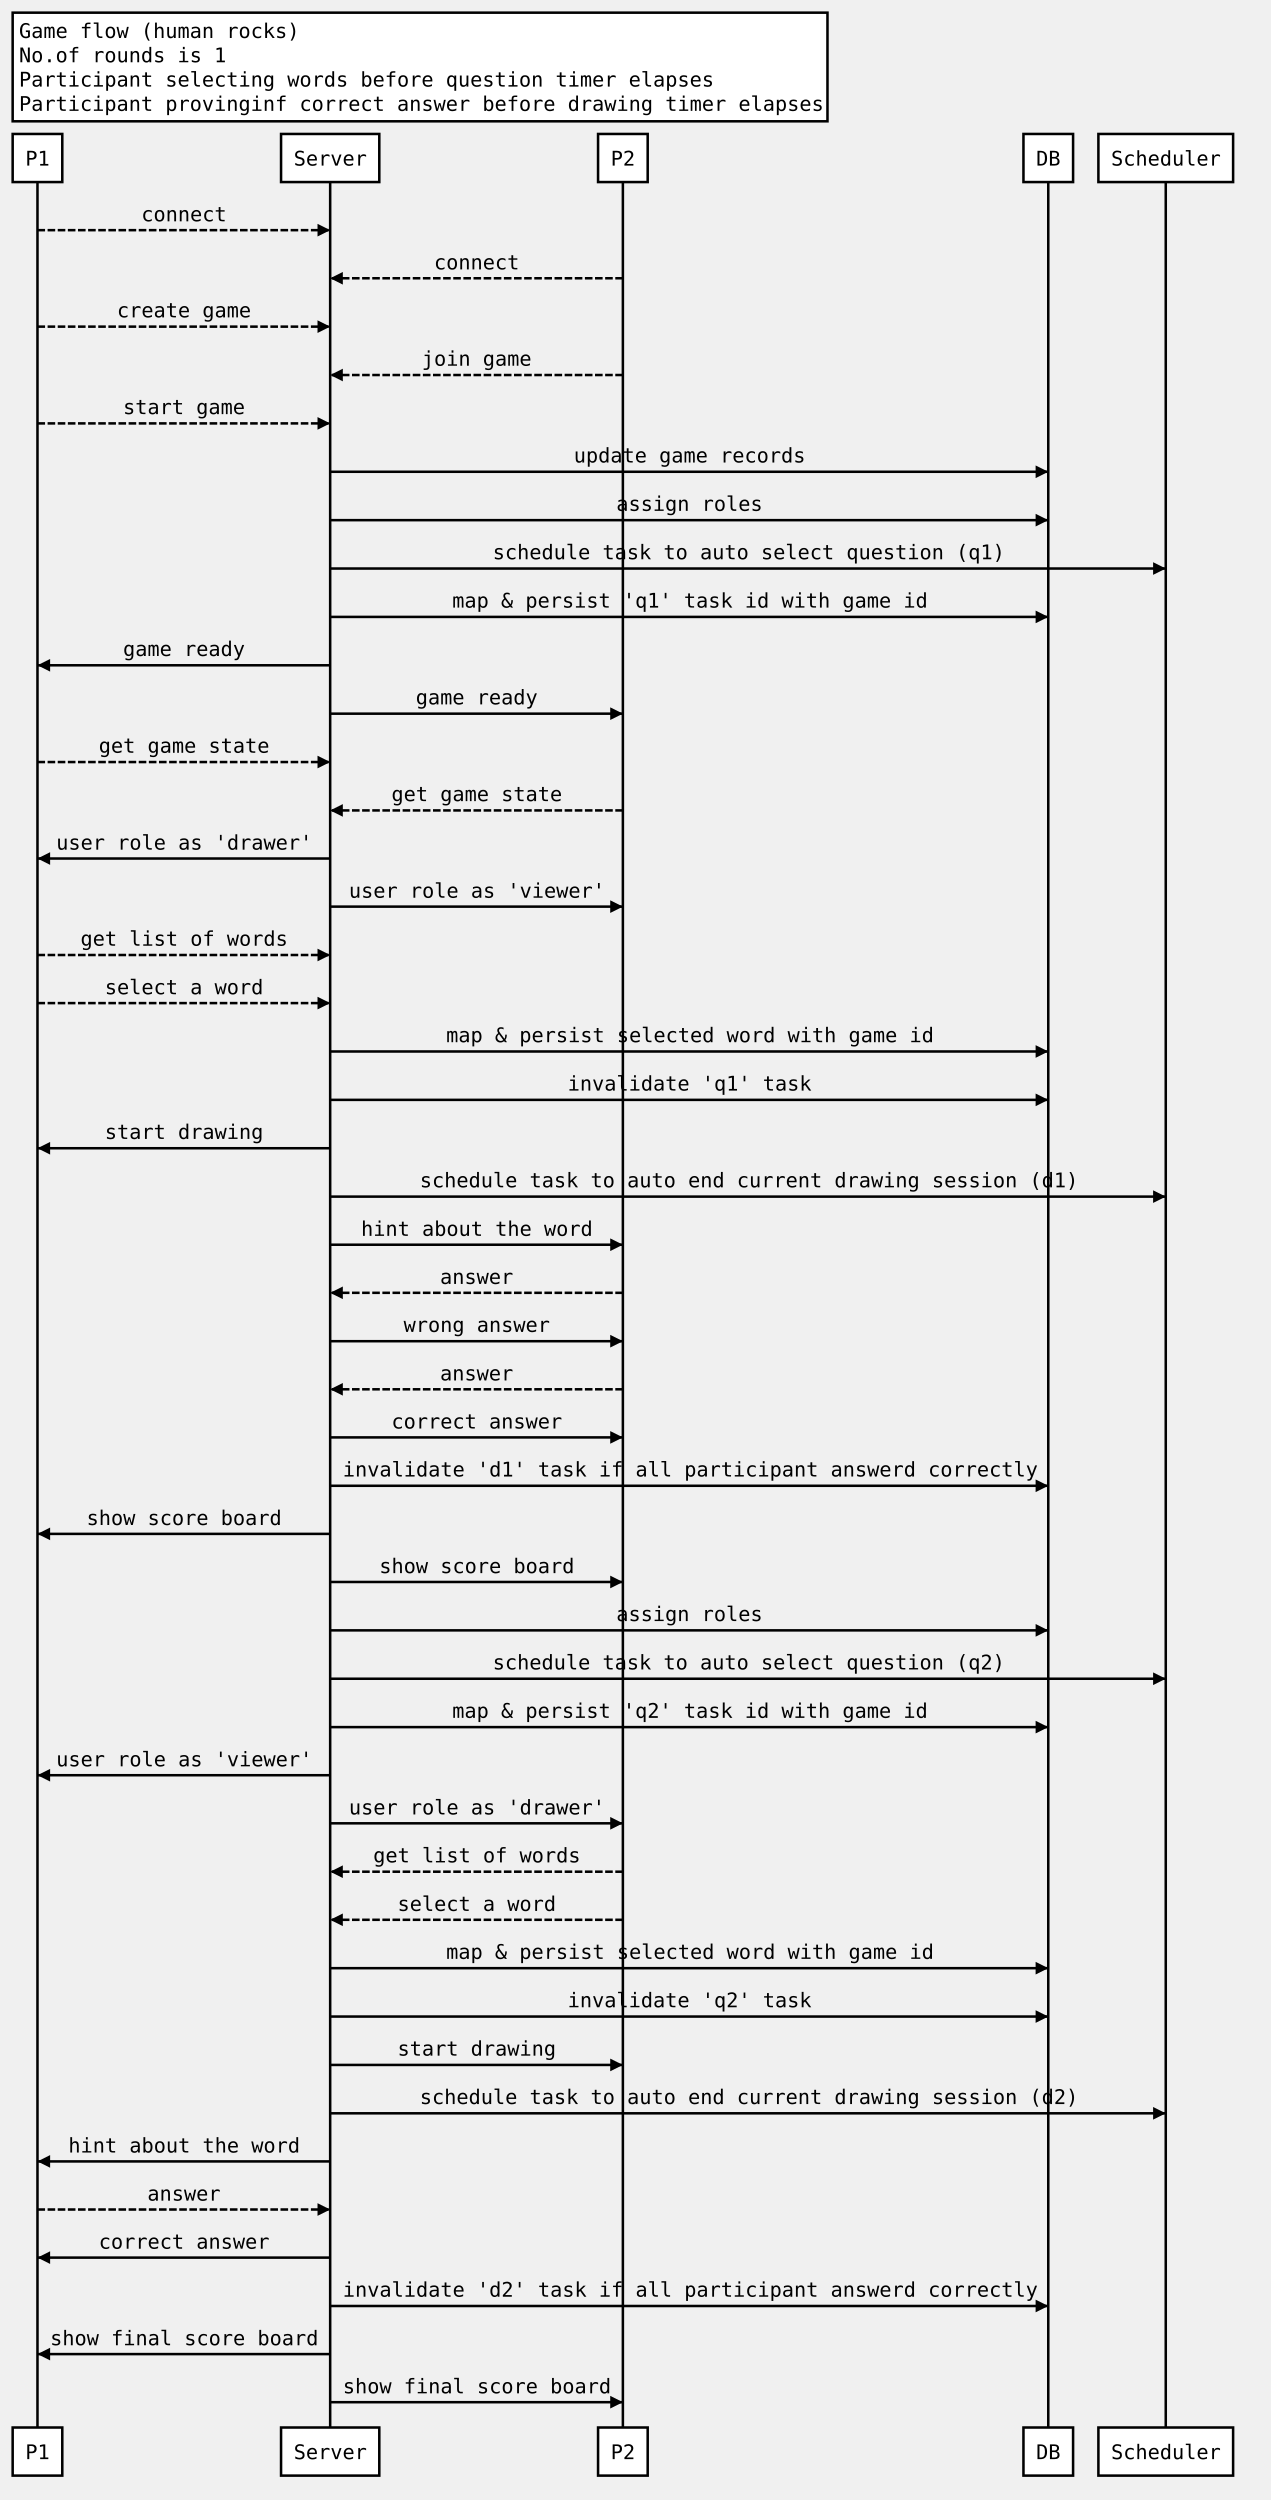
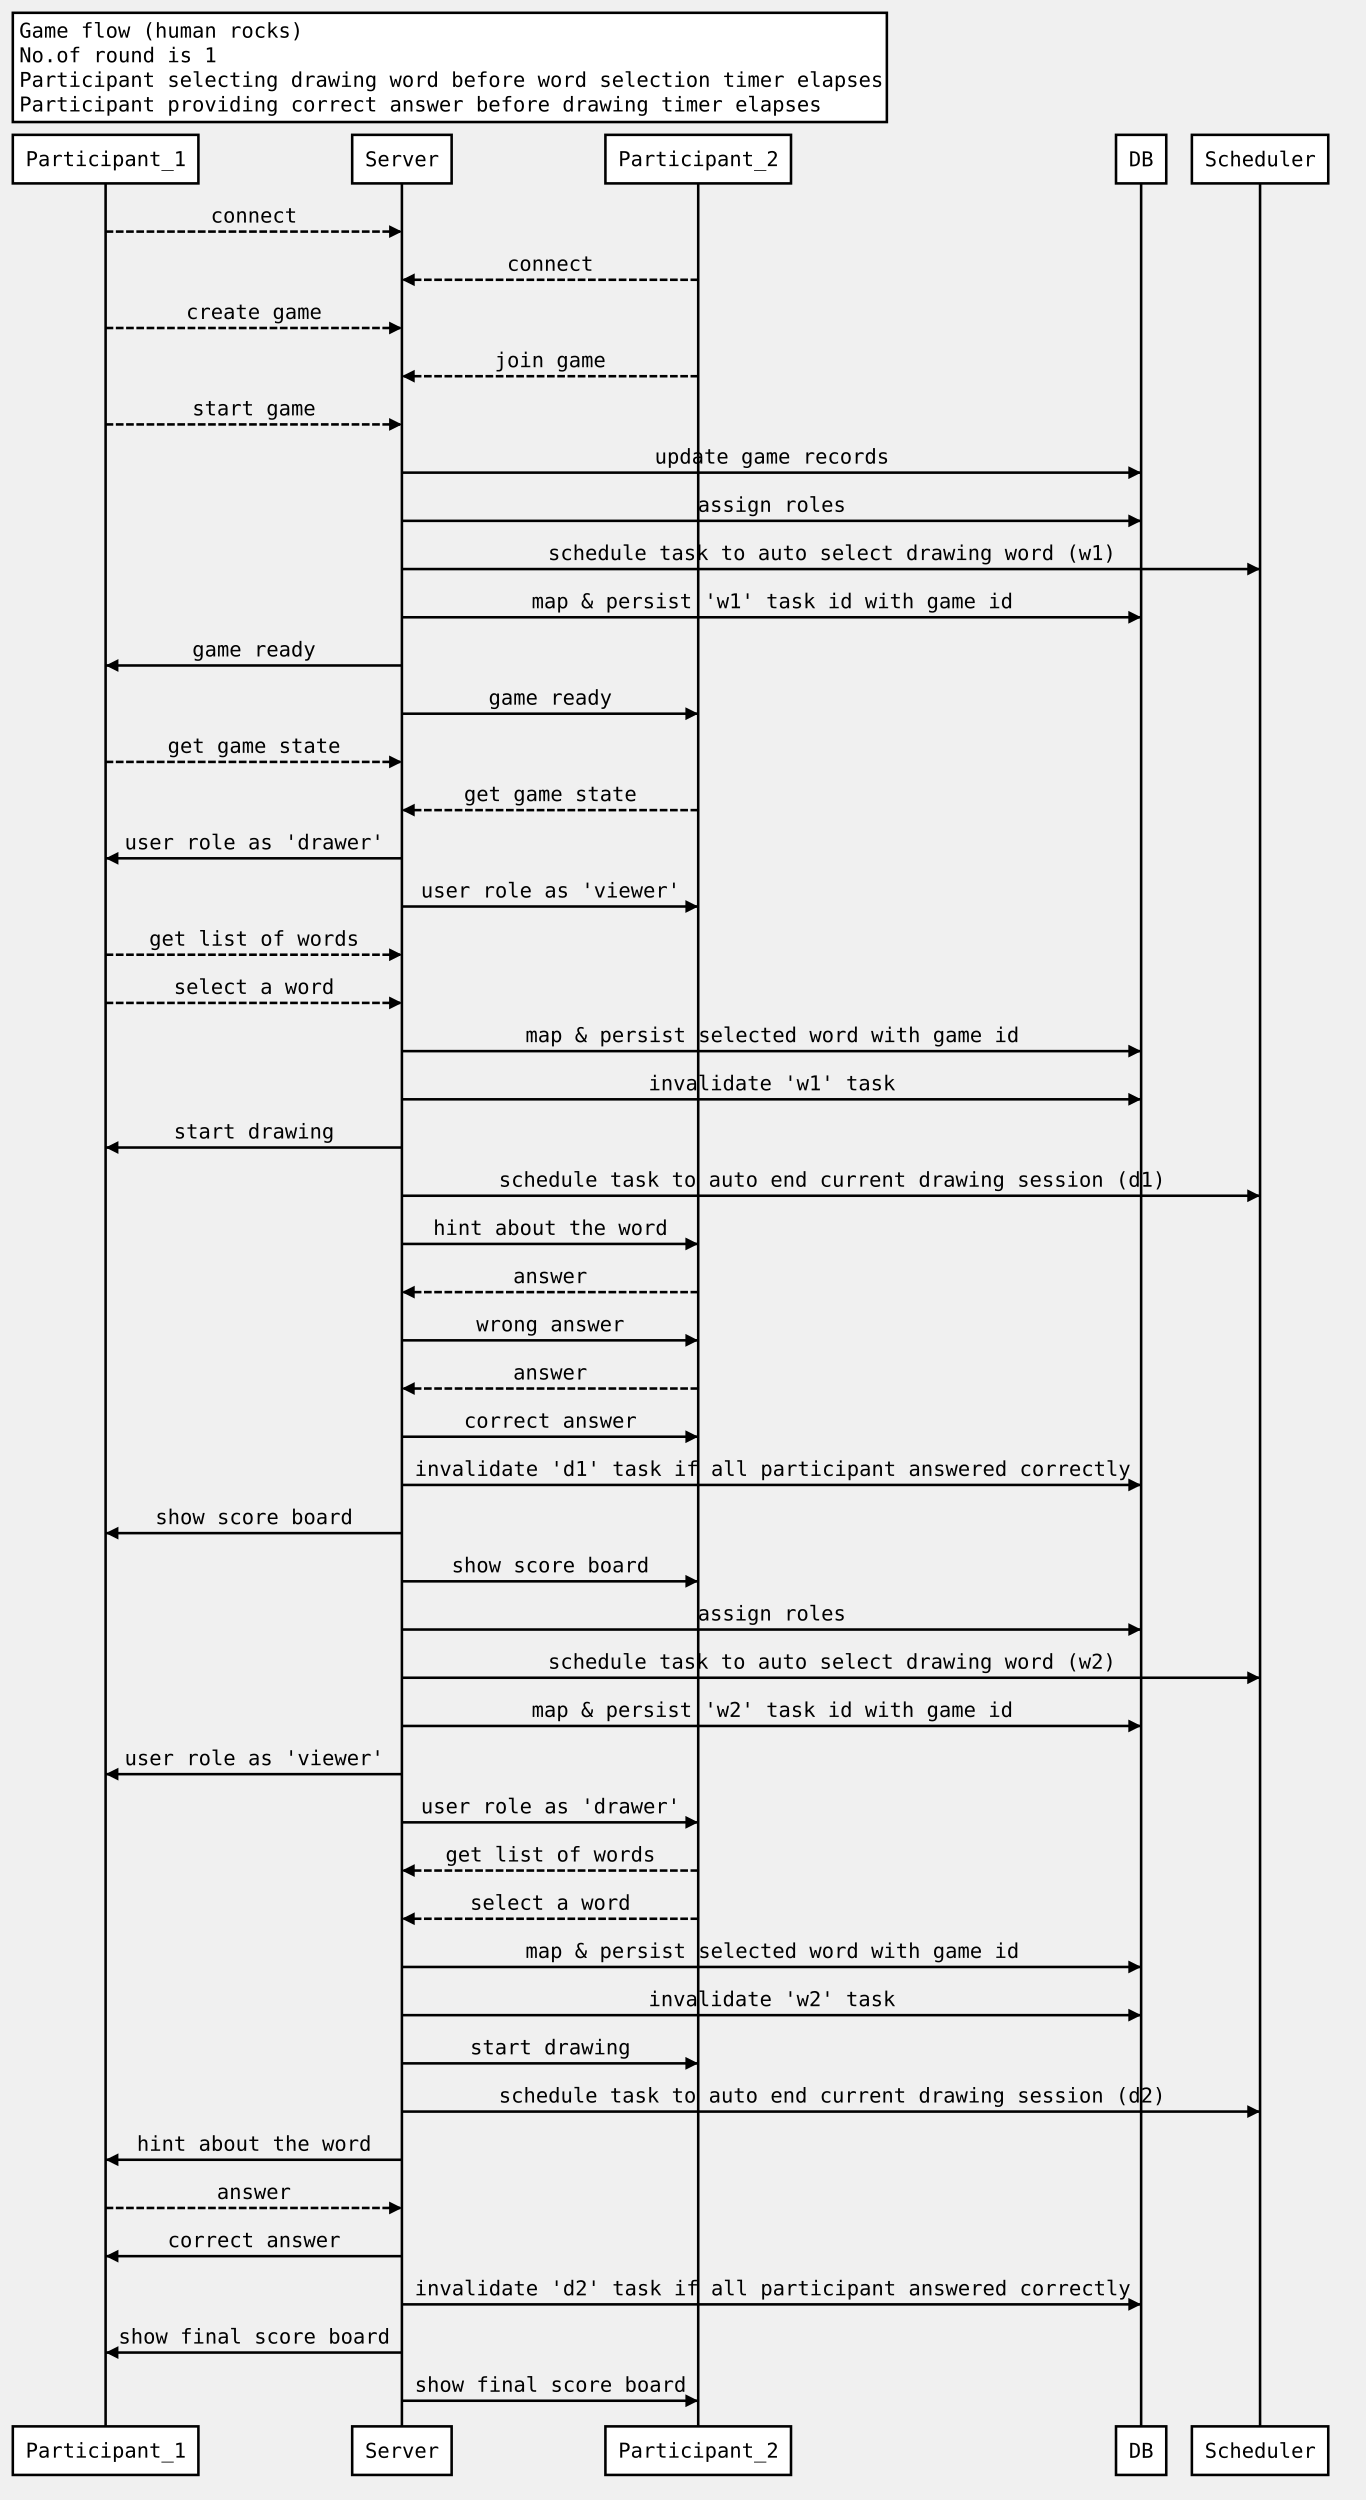
- <svg xmlns="http://www.w3.org/2000/svg" width="1004" height="1975">
-   <source>Title : Game flow (human rocks)\nNo.of rounds is 1\nParticipant selecting words before question timer elapses\nParticipant provinginf correct answer before drawing timer elapses
+ <svg xmlns="http://www.w3.org/2000/svg" width="1066" height="1951">
+   <source>Title : Game flow (human rocks)\nNo.of round is 1\nParticipant selecting drawing word before word selection timer elapses\nParticipant providing correct answer before drawing timer elapses

- participant P1 as p1
+ participant Participant_1 as p1
participant Server as server
- participant P2 as p2
+ participant Participant_2 as p2
participant DB as db
participant Scheduler as scheduler
p1 --&gt; server : connect
p2 --&gt; server : connect
p1 --&gt; server : create game
p2 --&gt; server : join game
p1 --&gt; server : start game
server -&gt; db : update game records
server -&gt; db : assign roles
- server -&gt; scheduler : schedule task to auto select question (q1)
+ server -&gt; scheduler : schedule task to auto select drawing word (w1)
#note right of scheduler : schedule task to\nforce select the word\nafter 'x' seconds
- server -&gt; db : map &amp; persist 'q1' task id with game id 
+ server -&gt; db : map &amp; persist 'w1' task id with game id 
server -&gt; p1 : game ready
server -&gt; p2 : game ready
p1 --&gt; server : get game state
p2 --&gt; server : get game state
server -&gt; p1 : user role as 'drawer'
server -&gt; p2 : user role as 'viewer'
p1 --&gt; server : get list of words
p1 --&gt; server : select a word
server -&gt; db : map &amp; persist selected word with game id
- server -&gt; db : invalidate 'q1' task
+ server -&gt; db : invalidate 'w1' task
server -&gt; p1 : start drawing
server -&gt; scheduler : schedule task to auto end current drawing session (d1)
server -&gt; p2 : hint about the word
p2 --&gt; server : answer
server -&gt; p2 : wrong answer
p2 --&gt; server : answer
server -&gt; p2 : correct answer
- server -&gt; db : invalidate 'd1' task if all participant answerd correctly
+ server -&gt; db : invalidate 'd1' task if all participant answered correctly
server -&gt; p1 : show score board
server -&gt; p2 : show score board
server -&gt; db : assign roles
- server -&gt; scheduler : schedule task to auto select question (q2)
- server -&gt; db : map &amp; persist 'q2' task id with game id 
+ server -&gt; scheduler : schedule task to auto select drawing word (w2)
+ server -&gt; db : map &amp; persist 'w2' task id with game id 
server -&gt; p1 : user role as 'viewer'
server -&gt; p2 : user role as 'drawer'
p2 --&gt; server : get list of words
p2 --&gt; server : select a word
server -&gt; db : map &amp; persist selected word with game id
- server -&gt; db : invalidate 'q2' task
+ server -&gt; db : invalidate 'w2' task
server -&gt; p2 : start drawing
server -&gt; scheduler : schedule task to auto end current drawing session (d2)
server -&gt; p1 : hint about the word
p1 --&gt; server : answer
server -&gt; p1 : correct answer
- server -&gt; db : invalidate 'd2' task if all participant answerd correctly
+ server -&gt; db : invalidate 'd2' task if all participant answered correctly
server -&gt; p1 : show final score board
server -&gt; p2 : show final score board
</source>
  <defs>
    <marker viewBox="0 0 5 5" markerWidth="5" markerHeight="5" orient="auto" refX="5" refY="2.5" id="markerArrowBlock">
      <path d="M 0 0 L 5 2.5 L 0 5 z" />
    </marker>
    <marker viewBox="0 0 9.6 16" markerWidth="4" markerHeight="16" orient="auto" refX="9.6" refY="8" id="markerArrowOpen">
      <path d="M 9.6,8 1.92,16 0,13.7 5.76,8 0,2.286 1.92,0 9.6,8 z" />
    </marker>
  </defs>
  <g class="title">
-     <rect x="10" y="10" width="643.703" height="85.828" stroke="#000000" fill="#ffffff" style="stroke-width: 2;" />
-     <text x="15" y="30" style="font-size: 16px; font-family: &quot;Andale Mono&quot;, monospace;">
+     <rect x="10" y="10" width="682.109" height="85.234" stroke="#000000" fill="#ffffff" style="stroke-width: 2;" />
+     <text x="15" y="29.406" style="font-size: 16px; font-family: &quot;Andale Mono&quot;, monospace;">
      <tspan x="15">Game flow (human rocks)</tspan>
-       <tspan dy="1.2em" x="15">No.of rounds is 1</tspan>
-       <tspan dy="1.2em" x="15">Participant selecting words before question timer elapses</tspan>
-       <tspan dy="1.2em" x="15">Participant provinginf correct answer before drawing timer elapses</tspan>
-     </text>
-   </g>
-   <g class="actor">
-     <rect x="10" y="105.828" width="39.203" height="38" stroke="#000000" fill="#ffffff" style="stroke-width: 2;" />
-     <text x="20" y="130.828" style="font-size: 16px; font-family: &quot;Andale Mono&quot;, monospace;">
-       <tspan x="20">P1</tspan>
-     </text>
-   </g>
-   <g class="actor">
-     <rect x="10" y="1917.734" width="39.203" height="38" stroke="#000000" fill="#ffffff" style="stroke-width: 2;" />
-     <text x="20" y="1942.734" style="font-size: 16px; font-family: &quot;Andale Mono&quot;, monospace;">
-       <tspan x="20">P1</tspan>
-     </text>
-   </g>
-   <line x1="29.602" x2="29.602" y1="143.828" y2="1917.734" stroke="#000000" fill="none" style="stroke-width: 2;" />
-   <g class="actor">
-     <rect x="222.031" y="105.828" width="77.609" height="38" stroke="#000000" fill="#ffffff" style="stroke-width: 2;" />
-     <text x="232.031" y="130.828" style="font-size: 16px; font-family: &quot;Andale Mono&quot;, monospace;">
-       <tspan x="232.031">Server</tspan>
-     </text>
-   </g>
-   <g class="actor">
-     <rect x="222.031" y="1917.734" width="77.609" height="38" stroke="#000000" fill="#ffffff" style="stroke-width: 2;" />
-     <text x="232.031" y="1942.734" style="font-size: 16px; font-family: &quot;Andale Mono&quot;, monospace;">
-       <tspan x="232.031">Server</tspan>
-     </text>
-   </g>
-   <line x1="260.836" x2="260.836" y1="143.828" y2="1917.734" stroke="#000000" fill="none" style="stroke-width: 2;" />
-   <g class="actor">
-     <rect x="472.469" y="105.828" width="39.203" height="38" stroke="#000000" fill="#ffffff" style="stroke-width: 2;" />
-     <text x="482.469" y="130.828" style="font-size: 16px; font-family: &quot;Andale Mono&quot;, monospace;">
-       <tspan x="482.469">P2</tspan>
-     </text>
-   </g>
-   <g class="actor">
-     <rect x="472.469" y="1917.734" width="39.203" height="38" stroke="#000000" fill="#ffffff" style="stroke-width: 2;" />
-     <text x="482.469" y="1942.734" style="font-size: 16px; font-family: &quot;Andale Mono&quot;, monospace;">
-       <tspan x="482.469">P2</tspan>
-     </text>
-   </g>
-   <line x1="492.07" x2="492.07" y1="143.828" y2="1917.734" stroke="#000000" fill="none" style="stroke-width: 2;" />
-   <g class="actor">
-     <rect x="808.531" y="105.828" width="39.203" height="38" stroke="#000000" fill="#ffffff" style="stroke-width: 2;" />
-     <text x="818.531" y="130.828" style="font-size: 16px; font-family: &quot;Andale Mono&quot;, monospace;">
-       <tspan x="818.531">DB</tspan>
-     </text>
-   </g>
-   <g class="actor">
-     <rect x="808.531" y="1917.734" width="39.203" height="38" stroke="#000000" fill="#ffffff" style="stroke-width: 2;" />
-     <text x="818.531" y="1942.734" style="font-size: 16px; font-family: &quot;Andale Mono&quot;, monospace;">
-       <tspan x="818.531">DB</tspan>
-     </text>
-   </g>
-   <line x1="828.133" x2="828.133" y1="143.828" y2="1917.734" stroke="#000000" fill="none" style="stroke-width: 2;" />
-   <g class="actor">
-     <rect x="867.734" y="105.828" width="106.422" height="38" stroke="#000000" fill="#ffffff" style="stroke-width: 2;" />
-     <text x="877.734" y="130.828" style="font-size: 16px; font-family: &quot;Andale Mono&quot;, monospace;">
-       <tspan x="877.734">Scheduler</tspan>
-     </text>
-   </g>
-   <g class="actor">
-     <rect x="867.734" y="1917.734" width="106.422" height="38" stroke="#000000" fill="#ffffff" style="stroke-width: 2;" />
-     <text x="877.734" y="1942.734" style="font-size: 16px; font-family: &quot;Andale Mono&quot;, monospace;">
-       <tspan x="877.734">Scheduler</tspan>
-     </text>
-   </g>
-   <line x1="920.945" x2="920.945" y1="143.828" y2="1917.734" stroke="#000000" fill="none" style="stroke-width: 2;" />
-   <g class="signal">
-     <text x="111.609" y="174.828" style="font-size: 16px; font-family: &quot;Andale Mono&quot;, monospace;">
-       <tspan x="111.609">connect</tspan>
-     </text>
-     <line x1="29.602" x2="260.836" y1="181.828" y2="181.828" stroke="#000000" fill="none" style="stroke-width: 2; stroke-dasharray: 6, 2; marker-end: url(&quot;#markerArrowBlock&quot;);" />
-   </g>
-   <g class="signal">
-     <text x="342.844" y="212.828" style="font-size: 16px; font-family: &quot;Andale Mono&quot;, monospace;">
-       <tspan x="342.844">connect</tspan>
-     </text>
-     <line x1="492.07" x2="260.836" y1="219.828" y2="219.828" stroke="#000000" fill="none" style="stroke-width: 2; stroke-dasharray: 6, 2; marker-end: url(&quot;#markerArrowBlock&quot;);" />
-   </g>
-   <g class="signal">
-     <text x="92.406" y="250.719" style="font-size: 16px; font-family: &quot;Andale Mono&quot;, monospace;">
-       <tspan x="92.406">create game</tspan>
-     </text>
-     <line x1="29.602" x2="260.836" y1="258.047" y2="258.047" stroke="#000000" fill="none" style="stroke-width: 2; stroke-dasharray: 6, 2; marker-end: url(&quot;#markerArrowBlock&quot;);" />
-   </g>
-   <g class="signal">
-     <text x="333.242" y="288.938" style="font-size: 16px; font-family: &quot;Andale Mono&quot;, monospace;">
-       <tspan x="333.242">join game</tspan>
-     </text>
-     <line x1="492.07" x2="260.836" y1="296.266" y2="296.266" stroke="#000000" fill="none" style="stroke-width: 2; stroke-dasharray: 6, 2; marker-end: url(&quot;#markerArrowBlock&quot;);" />
-   </g>
-   <g class="signal">
-     <text x="97.211" y="327.156" style="font-size: 16px; font-family: &quot;Andale Mono&quot;, monospace;">
-       <tspan x="97.211">start game</tspan>
-     </text>
-     <line x1="29.602" x2="260.836" y1="334.484" y2="334.484" stroke="#000000" fill="none" style="stroke-width: 2; stroke-dasharray: 6, 2; marker-end: url(&quot;#markerArrowBlock&quot;);" />
-   </g>
-   <g class="signal">
-     <text x="453.266" y="365.375" style="font-size: 16px; font-family: &quot;Andale Mono&quot;, monospace;">
-       <tspan x="453.266">update game records</tspan>
-     </text>
-     <line x1="260.836" x2="828.133" y1="372.703" y2="372.703" stroke="#000000" fill="none" style="stroke-width: 2; marker-end: url(&quot;#markerArrowBlock&quot;);" />
-   </g>
-   <g class="signal">
-     <text x="486.875" y="403.594" style="font-size: 16px; font-family: &quot;Andale Mono&quot;, monospace;">
-       <tspan x="486.875">assign roles</tspan>
-     </text>
-     <line x1="260.836" x2="828.133" y1="410.922" y2="410.922" stroke="#000000" fill="none" style="stroke-width: 2; marker-end: url(&quot;#markerArrowBlock&quot;);" />
-   </g>
-   <g class="signal">
-     <text x="389.258" y="441.812" style="font-size: 16px; font-family: &quot;Andale Mono&quot;, monospace;">
-       <tspan x="389.258">schedule task to auto select question (q1)</tspan>
-     </text>
-     <line x1="260.836" x2="920.945" y1="449.141" y2="449.141" stroke="#000000" fill="none" style="stroke-width: 2; marker-end: url(&quot;#markerArrowBlock&quot;);" />
-   </g>
-   <g class="signal">
-     <text x="357.25" y="480.031" style="font-size: 16px; font-family: &quot;Andale Mono&quot;, monospace;">
-       <tspan x="357.25">map &amp; persist 'q1' task id with game id</tspan>
-     </text>
-     <line x1="260.836" x2="828.133" y1="487.359" y2="487.359" stroke="#000000" fill="none" style="stroke-width: 2; marker-end: url(&quot;#markerArrowBlock&quot;);" />
-   </g>
-   <g class="signal">
-     <text x="97.211" y="518.25" style="font-size: 16px; font-family: &quot;Andale Mono&quot;, monospace;">
-       <tspan x="97.211">game ready</tspan>
-     </text>
-     <line x1="260.836" x2="29.602" y1="525.578" y2="525.578" stroke="#000000" fill="none" style="stroke-width: 2; marker-end: url(&quot;#markerArrowBlock&quot;);" />
-   </g>
-   <g class="signal">
-     <text x="328.445" y="556.469" style="font-size: 16px; font-family: &quot;Andale Mono&quot;, monospace;">
-       <tspan x="328.445">game ready</tspan>
-     </text>
-     <line x1="260.836" x2="492.07" y1="563.797" y2="563.797" stroke="#000000" fill="none" style="stroke-width: 2; marker-end: url(&quot;#markerArrowBlock&quot;);" />
-   </g>
-   <g class="signal">
-     <text x="78.008" y="594.688" style="font-size: 16px; font-family: &quot;Andale Mono&quot;, monospace;">
-       <tspan x="78.008">get game state</tspan>
-     </text>
-     <line x1="29.602" x2="260.836" y1="602.016" y2="602.016" stroke="#000000" fill="none" style="stroke-width: 2; stroke-dasharray: 6, 2; marker-end: url(&quot;#markerArrowBlock&quot;);" />
-   </g>
-   <g class="signal">
-     <text x="309.242" y="632.906" style="font-size: 16px; font-family: &quot;Andale Mono&quot;, monospace;">
-       <tspan x="309.242">get game state</tspan>
-     </text>
-     <line x1="492.07" x2="260.836" y1="640.234" y2="640.234" stroke="#000000" fill="none" style="stroke-width: 2; stroke-dasharray: 6, 2; marker-end: url(&quot;#markerArrowBlock&quot;);" />
-   </g>
-   <g class="signal">
-     <text x="44.398" y="671.234" style="font-size: 16px; font-family: &quot;Andale Mono&quot;, monospace;">
-       <tspan x="44.398">user role as 'drawer'</tspan>
-     </text>
-     <line x1="260.836" x2="29.602" y1="678.234" y2="678.234" stroke="#000000" fill="none" style="stroke-width: 2; marker-end: url(&quot;#markerArrowBlock&quot;);" />
-   </g>
-   <g class="signal">
-     <text x="275.633" y="709.234" style="font-size: 16px; font-family: &quot;Andale Mono&quot;, monospace;">
-       <tspan x="275.633">user role as 'viewer'</tspan>
-     </text>
-     <line x1="260.836" x2="492.07" y1="716.234" y2="716.234" stroke="#000000" fill="none" style="stroke-width: 2; marker-end: url(&quot;#markerArrowBlock&quot;);" />
-   </g>
-   <g class="signal">
-     <text x="63.602" y="747.125" style="font-size: 16px; font-family: &quot;Andale Mono&quot;, monospace;">
-       <tspan x="63.602">get list of words</tspan>
-     </text>
-     <line x1="29.602" x2="260.836" y1="754.453" y2="754.453" stroke="#000000" fill="none" style="stroke-width: 2; stroke-dasharray: 6, 2; marker-end: url(&quot;#markerArrowBlock&quot;);" />
-   </g>
-   <g class="signal">
-     <text x="82.805" y="785.453" style="font-size: 16px; font-family: &quot;Andale Mono&quot;, monospace;">
-       <tspan x="82.805">select a word</tspan>
-     </text>
-     <line x1="29.602" x2="260.836" y1="792.453" y2="792.453" stroke="#000000" fill="none" style="stroke-width: 2; stroke-dasharray: 6, 2; marker-end: url(&quot;#markerArrowBlock&quot;);" />
-   </g>
-   <g class="signal">
-     <text x="352.453" y="823.344" style="font-size: 16px; font-family: &quot;Andale Mono&quot;, monospace;">
-       <tspan x="352.453">map &amp; persist selected word with game id</tspan>
-     </text>
-     <line x1="260.836" x2="828.133" y1="830.672" y2="830.672" stroke="#000000" fill="none" style="stroke-width: 2; marker-end: url(&quot;#markerArrowBlock&quot;);" />
-   </g>
-   <g class="signal">
-     <text x="448.469" y="861.562" style="font-size: 16px; font-family: &quot;Andale Mono&quot;, monospace;">
-       <tspan x="448.469">invalidate 'q1' task</tspan>
-     </text>
-     <line x1="260.836" x2="828.133" y1="868.891" y2="868.891" stroke="#000000" fill="none" style="stroke-width: 2; marker-end: url(&quot;#markerArrowBlock&quot;);" />
-   </g>
-   <g class="signal">
-     <text x="82.805" y="899.781" style="font-size: 16px; font-family: &quot;Andale Mono&quot;, monospace;">
-       <tspan x="82.805">start drawing</tspan>
-     </text>
-     <line x1="260.836" x2="29.602" y1="907.109" y2="907.109" stroke="#000000" fill="none" style="stroke-width: 2; marker-end: url(&quot;#markerArrowBlock&quot;);" />
-   </g>
-   <g class="signal">
-     <text x="331.648" y="938" style="font-size: 16px; font-family: &quot;Andale Mono&quot;, monospace;">
-       <tspan x="331.648">schedule task to auto end current drawing session (d1)</tspan>
-     </text>
-     <line x1="260.836" x2="920.945" y1="945.328" y2="945.328" stroke="#000000" fill="none" style="stroke-width: 2; marker-end: url(&quot;#markerArrowBlock&quot;);" />
-   </g>
-   <g class="signal">
-     <text x="285.234" y="976.328" style="font-size: 16px; font-family: &quot;Andale Mono&quot;, monospace;">
-       <tspan x="285.234">hint about the word</tspan>
-     </text>
-     <line x1="260.836" x2="492.07" y1="983.328" y2="983.328" stroke="#000000" fill="none" style="stroke-width: 2; marker-end: url(&quot;#markerArrowBlock&quot;);" />
-   </g>
-   <g class="signal">
-     <text x="347.648" y="1014.328" style="font-size: 16px; font-family: &quot;Andale Mono&quot;, monospace;">
-       <tspan x="347.648">answer</tspan>
-     </text>
-     <line x1="492.07" x2="260.836" y1="1021.328" y2="1021.328" stroke="#000000" fill="none" style="stroke-width: 2; stroke-dasharray: 6, 2; marker-end: url(&quot;#markerArrowBlock&quot;);" />
-   </g>
-   <g class="signal">
-     <text x="318.844" y="1052.219" style="font-size: 16px; font-family: &quot;Andale Mono&quot;, monospace;">
-       <tspan x="318.844">wrong answer</tspan>
-     </text>
-     <line x1="260.836" x2="492.07" y1="1059.547" y2="1059.547" stroke="#000000" fill="none" style="stroke-width: 2; marker-end: url(&quot;#markerArrowBlock&quot;);" />
-   </g>
-   <g class="signal">
-     <text x="347.648" y="1090.547" style="font-size: 16px; font-family: &quot;Andale Mono&quot;, monospace;">
-       <tspan x="347.648">answer</tspan>
-     </text>
-     <line x1="492.07" x2="260.836" y1="1097.547" y2="1097.547" stroke="#000000" fill="none" style="stroke-width: 2; stroke-dasharray: 6, 2; marker-end: url(&quot;#markerArrowBlock&quot;);" />
-   </g>
-   <g class="signal">
-     <text x="309.242" y="1128.547" style="font-size: 16px; font-family: &quot;Andale Mono&quot;, monospace;">
-       <tspan x="309.242">correct answer</tspan>
-     </text>
-     <line x1="260.836" x2="492.07" y1="1135.547" y2="1135.547" stroke="#000000" fill="none" style="stroke-width: 2; marker-end: url(&quot;#markerArrowBlock&quot;);" />
-   </g>
-   <g class="signal">
-     <text x="270.836" y="1166.438" style="font-size: 16px; font-family: &quot;Andale Mono&quot;, monospace;">
-       <tspan x="270.836">invalidate 'd1' task if all participant answerd correctly</tspan>
-     </text>
-     <line x1="260.836" x2="828.133" y1="1173.766" y2="1173.766" stroke="#000000" fill="none" style="stroke-width: 2; marker-end: url(&quot;#markerArrowBlock&quot;);" />
-   </g>
-   <g class="signal">
-     <text x="68.406" y="1204.766" style="font-size: 16px; font-family: &quot;Andale Mono&quot;, monospace;">
-       <tspan x="68.406">show score board</tspan>
-     </text>
-     <line x1="260.836" x2="29.602" y1="1211.766" y2="1211.766" stroke="#000000" fill="none" style="stroke-width: 2; marker-end: url(&quot;#markerArrowBlock&quot;);" />
-   </g>
-   <g class="signal">
-     <text x="299.641" y="1242.766" style="font-size: 16px; font-family: &quot;Andale Mono&quot;, monospace;">
-       <tspan x="299.641">show score board</tspan>
-     </text>
-     <line x1="260.836" x2="492.07" y1="1249.766" y2="1249.766" stroke="#000000" fill="none" style="stroke-width: 2; marker-end: url(&quot;#markerArrowBlock&quot;);" />
-   </g>
-   <g class="signal">
-     <text x="486.875" y="1280.656" style="font-size: 16px; font-family: &quot;Andale Mono&quot;, monospace;">
-       <tspan x="486.875">assign roles</tspan>
-     </text>
-     <line x1="260.836" x2="828.133" y1="1287.984" y2="1287.984" stroke="#000000" fill="none" style="stroke-width: 2; marker-end: url(&quot;#markerArrowBlock&quot;);" />
-   </g>
-   <g class="signal">
-     <text x="389.258" y="1318.875" style="font-size: 16px; font-family: &quot;Andale Mono&quot;, monospace;">
-       <tspan x="389.258">schedule task to auto select question (q2)</tspan>
-     </text>
-     <line x1="260.836" x2="920.945" y1="1326.203" y2="1326.203" stroke="#000000" fill="none" style="stroke-width: 2; marker-end: url(&quot;#markerArrowBlock&quot;);" />
-   </g>
-   <g class="signal">
-     <text x="357.25" y="1357.094" style="font-size: 16px; font-family: &quot;Andale Mono&quot;, monospace;">
-       <tspan x="357.25">map &amp; persist 'q2' task id with game id</tspan>
-     </text>
-     <line x1="260.836" x2="828.133" y1="1364.422" y2="1364.422" stroke="#000000" fill="none" style="stroke-width: 2; marker-end: url(&quot;#markerArrowBlock&quot;);" />
-   </g>
-   <g class="signal">
-     <text x="44.398" y="1395.422" style="font-size: 16px; font-family: &quot;Andale Mono&quot;, monospace;">
-       <tspan x="44.398">user role as 'viewer'</tspan>
-     </text>
-     <line x1="260.836" x2="29.602" y1="1402.422" y2="1402.422" stroke="#000000" fill="none" style="stroke-width: 2; marker-end: url(&quot;#markerArrowBlock&quot;);" />
-   </g>
-   <g class="signal">
-     <text x="275.633" y="1433.422" style="font-size: 16px; font-family: &quot;Andale Mono&quot;, monospace;">
-       <tspan x="275.633">user role as 'drawer'</tspan>
-     </text>
-     <line x1="260.836" x2="492.07" y1="1440.422" y2="1440.422" stroke="#000000" fill="none" style="stroke-width: 2; marker-end: url(&quot;#markerArrowBlock&quot;);" />
-   </g>
-   <g class="signal">
-     <text x="294.836" y="1471.312" style="font-size: 16px; font-family: &quot;Andale Mono&quot;, monospace;">
-       <tspan x="294.836">get list of words</tspan>
-     </text>
-     <line x1="492.07" x2="260.836" y1="1478.641" y2="1478.641" stroke="#000000" fill="none" style="stroke-width: 2; stroke-dasharray: 6, 2; marker-end: url(&quot;#markerArrowBlock&quot;);" />
-   </g>
-   <g class="signal">
-     <text x="314.039" y="1509.641" style="font-size: 16px; font-family: &quot;Andale Mono&quot;, monospace;">
-       <tspan x="314.039">select a word</tspan>
-     </text>
-     <line x1="492.07" x2="260.836" y1="1516.641" y2="1516.641" stroke="#000000" fill="none" style="stroke-width: 2; stroke-dasharray: 6, 2; marker-end: url(&quot;#markerArrowBlock&quot;);" />
-   </g>
-   <g class="signal">
-     <text x="352.453" y="1547.531" style="font-size: 16px; font-family: &quot;Andale Mono&quot;, monospace;">
-       <tspan x="352.453">map &amp; persist selected word with game id</tspan>
-     </text>
-     <line x1="260.836" x2="828.133" y1="1554.859" y2="1554.859" stroke="#000000" fill="none" style="stroke-width: 2; marker-end: url(&quot;#markerArrowBlock&quot;);" />
-   </g>
-   <g class="signal">
-     <text x="448.469" y="1585.75" style="font-size: 16px; font-family: &quot;Andale Mono&quot;, monospace;">
-       <tspan x="448.469">invalidate 'q2' task</tspan>
-     </text>
-     <line x1="260.836" x2="828.133" y1="1593.078" y2="1593.078" stroke="#000000" fill="none" style="stroke-width: 2; marker-end: url(&quot;#markerArrowBlock&quot;);" />
-   </g>
-   <g class="signal">
-     <text x="314.039" y="1623.969" style="font-size: 16px; font-family: &quot;Andale Mono&quot;, monospace;">
-       <tspan x="314.039">start drawing</tspan>
-     </text>
-     <line x1="260.836" x2="492.07" y1="1631.297" y2="1631.297" stroke="#000000" fill="none" style="stroke-width: 2; marker-end: url(&quot;#markerArrowBlock&quot;);" />
-   </g>
-   <g class="signal">
-     <text x="331.648" y="1662.188" style="font-size: 16px; font-family: &quot;Andale Mono&quot;, monospace;">
-       <tspan x="331.648">schedule task to auto end current drawing session (d2)</tspan>
-     </text>
-     <line x1="260.836" x2="920.945" y1="1669.516" y2="1669.516" stroke="#000000" fill="none" style="stroke-width: 2; marker-end: url(&quot;#markerArrowBlock&quot;);" />
-   </g>
-   <g class="signal">
-     <text x="54" y="1700.516" style="font-size: 16px; font-family: &quot;Andale Mono&quot;, monospace;">
-       <tspan x="54">hint about the word</tspan>
-     </text>
-     <line x1="260.836" x2="29.602" y1="1707.516" y2="1707.516" stroke="#000000" fill="none" style="stroke-width: 2; marker-end: url(&quot;#markerArrowBlock&quot;);" />
-   </g>
-   <g class="signal">
-     <text x="116.414" y="1738.516" style="font-size: 16px; font-family: &quot;Andale Mono&quot;, monospace;">
-       <tspan x="116.414">answer</tspan>
-     </text>
-     <line x1="29.602" x2="260.836" y1="1745.516" y2="1745.516" stroke="#000000" fill="none" style="stroke-width: 2; stroke-dasharray: 6, 2; marker-end: url(&quot;#markerArrowBlock&quot;);" />
-   </g>
-   <g class="signal">
-     <text x="78.008" y="1776.516" style="font-size: 16px; font-family: &quot;Andale Mono&quot;, monospace;">
-       <tspan x="78.008">correct answer</tspan>
-     </text>
-     <line x1="260.836" x2="29.602" y1="1783.516" y2="1783.516" stroke="#000000" fill="none" style="stroke-width: 2; marker-end: url(&quot;#markerArrowBlock&quot;);" />
-   </g>
-   <g class="signal">
-     <text x="270.836" y="1814.406" style="font-size: 16px; font-family: &quot;Andale Mono&quot;, monospace;">
-       <tspan x="270.836">invalidate 'd2' task if all participant answerd correctly</tspan>
-     </text>
-     <line x1="260.836" x2="828.133" y1="1821.734" y2="1821.734" stroke="#000000" fill="none" style="stroke-width: 2; marker-end: url(&quot;#markerArrowBlock&quot;);" />
-   </g>
-   <g class="signal">
-     <text x="39.602" y="1852.734" style="font-size: 16px; font-family: &quot;Andale Mono&quot;, monospace;">
-       <tspan x="39.602">show final score board</tspan>
-     </text>
-     <line x1="260.836" x2="29.602" y1="1859.734" y2="1859.734" stroke="#000000" fill="none" style="stroke-width: 2; marker-end: url(&quot;#markerArrowBlock&quot;);" />
-   </g>
-   <g class="signal">
-     <text x="270.836" y="1890.734" style="font-size: 16px; font-family: &quot;Andale Mono&quot;, monospace;">
-       <tspan x="270.836">show final score board</tspan>
-     </text>
-     <line x1="260.836" x2="492.07" y1="1897.734" y2="1897.734" stroke="#000000" fill="none" style="stroke-width: 2; marker-end: url(&quot;#markerArrowBlock&quot;);" />
+       <tspan dy="1.2em" x="15">No.of round is 1</tspan>
+       <tspan dy="1.2em" x="15">Participant selecting drawing word before word selection timer elapses</tspan>
+       <tspan dy="1.2em" x="15">Participant providing correct answer before drawing timer elapses</tspan>
+     </text>
+   </g>
+   <g class="actor">
+     <rect x="10" y="105.234" width="144.828" height="37.891" stroke="#000000" fill="#ffffff" style="stroke-width: 2;" />
+     <text x="20" y="129.641" style="font-size: 16px; font-family: &quot;Andale Mono&quot;, monospace;">
+       <tspan x="20">Participant_1</tspan>
+     </text>
+   </g>
+   <g class="actor">
+     <rect x="10" y="1893.547" width="144.828" height="37.891" stroke="#000000" fill="#ffffff" style="stroke-width: 2;" />
+     <text x="20" y="1917.953" style="font-size: 16px; font-family: &quot;Andale Mono&quot;, monospace;">
+       <tspan x="20">Participant_1</tspan>
+     </text>
+   </g>
+   <line x1="82.414" x2="82.414" y1="143.125" y2="1893.547" stroke="#000000" fill="none" style="stroke-width: 2;" />
+   <g class="actor">
+     <rect x="274.844" y="105.234" width="77.609" height="37.891" stroke="#000000" fill="#ffffff" style="stroke-width: 2;" />
+     <text x="284.844" y="129.781" style="font-size: 16px; font-family: &quot;Andale Mono&quot;, monospace;">
+       <tspan x="284.844">Server</tspan>
+     </text>
+   </g>
+   <g class="actor">
+     <rect x="274.844" y="1893.547" width="77.609" height="37.891" stroke="#000000" fill="#ffffff" style="stroke-width: 2;" />
+     <text x="284.844" y="1918.094" style="font-size: 16px; font-family: &quot;Andale Mono&quot;, monospace;">
+       <tspan x="284.844">Server</tspan>
+     </text>
+   </g>
+   <line x1="313.648" x2="313.648" y1="143.125" y2="1893.547" stroke="#000000" fill="none" style="stroke-width: 2;" />
+   <g class="actor">
+     <rect x="472.469" y="105.234" width="144.828" height="37.891" stroke="#000000" fill="#ffffff" style="stroke-width: 2;" />
+     <text x="482.469" y="129.641" style="font-size: 16px; font-family: &quot;Andale Mono&quot;, monospace;">
+       <tspan x="482.469">Participant_2</tspan>
+     </text>
+   </g>
+   <g class="actor">
+     <rect x="472.469" y="1893.547" width="144.828" height="37.891" stroke="#000000" fill="#ffffff" style="stroke-width: 2;" />
+     <text x="482.469" y="1917.953" style="font-size: 16px; font-family: &quot;Andale Mono&quot;, monospace;">
+       <tspan x="482.469">Participant_2</tspan>
+     </text>
+   </g>
+   <line x1="544.883" x2="544.883" y1="143.125" y2="1893.547" stroke="#000000" fill="none" style="stroke-width: 2;" />
+   <g class="actor">
+     <rect x="870.938" y="105.234" width="39.203" height="37.891" stroke="#000000" fill="#ffffff" style="stroke-width: 2;" />
+     <text x="880.938" y="129.781" style="font-size: 16px; font-family: &quot;Andale Mono&quot;, monospace;">
+       <tspan x="880.938">DB</tspan>
+     </text>
+   </g>
+   <g class="actor">
+     <rect x="870.938" y="1893.547" width="39.203" height="37.891" stroke="#000000" fill="#ffffff" style="stroke-width: 2;" />
+     <text x="880.938" y="1918.094" style="font-size: 16px; font-family: &quot;Andale Mono&quot;, monospace;">
+       <tspan x="880.938">DB</tspan>
+     </text>
+   </g>
+   <line x1="890.539" x2="890.539" y1="143.125" y2="1893.547" stroke="#000000" fill="none" style="stroke-width: 2;" />
+   <g class="actor">
+     <rect x="930.141" y="105.234" width="106.422" height="37.891" stroke="#000000" fill="#ffffff" style="stroke-width: 2;" />
+     <text x="940.141" y="129.781" style="font-size: 16px; font-family: &quot;Andale Mono&quot;, monospace;">
+       <tspan x="940.141">Scheduler</tspan>
+     </text>
+   </g>
+   <g class="actor">
+     <rect x="930.141" y="1893.547" width="106.422" height="37.891" stroke="#000000" fill="#ffffff" style="stroke-width: 2;" />
+     <text x="940.141" y="1918.094" style="font-size: 16px; font-family: &quot;Andale Mono&quot;, monospace;">
+       <tspan x="940.141">Scheduler</tspan>
+     </text>
+   </g>
+   <line x1="983.352" x2="983.352" y1="143.125" y2="1893.547" stroke="#000000" fill="none" style="stroke-width: 2;" />
+   <g class="signal">
+     <text x="164.422" y="173.727" style="font-size: 16px; font-family: &quot;Andale Mono&quot;, monospace;">
+       <tspan x="164.422">connect</tspan>
+     </text>
+     <line x1="82.414" x2="313.648" y1="180.734" y2="180.734" stroke="#000000" fill="none" style="stroke-width: 2; stroke-dasharray: 6, 2; marker-end: url(&quot;#markerArrowBlock&quot;);" />
+   </g>
+   <g class="signal">
+     <text x="395.656" y="211.336" style="font-size: 16px; font-family: &quot;Andale Mono&quot;, monospace;">
+       <tspan x="395.656">connect</tspan>
+     </text>
+     <line x1="544.883" x2="313.648" y1="218.344" y2="218.344" stroke="#000000" fill="none" style="stroke-width: 2; stroke-dasharray: 6, 2; marker-end: url(&quot;#markerArrowBlock&quot;);" />
+   </g>
+   <g class="signal">
+     <text x="145.219" y="248.938" style="font-size: 16px; font-family: &quot;Andale Mono&quot;, monospace;">
+       <tspan x="145.219">create game</tspan>
+     </text>
+     <line x1="82.414" x2="313.648" y1="255.969" y2="255.969" stroke="#000000" fill="none" style="stroke-width: 2; stroke-dasharray: 6, 2; marker-end: url(&quot;#markerArrowBlock&quot;);" />
+   </g>
+   <g class="signal">
+     <text x="386.055" y="286.562" style="font-size: 16px; font-family: &quot;Andale Mono&quot;, monospace;">
+       <tspan x="386.055">join game</tspan>
+     </text>
+     <line x1="544.883" x2="313.648" y1="293.594" y2="293.594" stroke="#000000" fill="none" style="stroke-width: 2; stroke-dasharray: 6, 2; marker-end: url(&quot;#markerArrowBlock&quot;);" />
+   </g>
+   <g class="signal">
+     <text x="150.023" y="324.188" style="font-size: 16px; font-family: &quot;Andale Mono&quot;, monospace;">
+       <tspan x="150.023">start game</tspan>
+     </text>
+     <line x1="82.414" x2="313.648" y1="331.219" y2="331.219" stroke="#000000" fill="none" style="stroke-width: 2; stroke-dasharray: 6, 2; marker-end: url(&quot;#markerArrowBlock&quot;);" />
+   </g>
+   <g class="signal">
+     <text x="510.875" y="361.812" style="font-size: 16px; font-family: &quot;Andale Mono&quot;, monospace;">
+       <tspan x="510.875">update game records</tspan>
+     </text>
+     <line x1="313.648" x2="890.539" y1="368.844" y2="368.844" stroke="#000000" fill="none" style="stroke-width: 2; marker-end: url(&quot;#markerArrowBlock&quot;);" />
+   </g>
+   <g class="signal">
+     <text x="544.484" y="399.438" style="font-size: 16px; font-family: &quot;Andale Mono&quot;, monospace;">
+       <tspan x="544.484">assign roles</tspan>
+     </text>
+     <line x1="313.648" x2="890.539" y1="406.469" y2="406.469" stroke="#000000" fill="none" style="stroke-width: 2; marker-end: url(&quot;#markerArrowBlock&quot;);" />
+   </g>
+   <g class="signal">
+     <text x="427.664" y="437.062" style="font-size: 16px; font-family: &quot;Andale Mono&quot;, monospace;">
+       <tspan x="427.664">schedule task to auto select drawing word (w1)</tspan>
+     </text>
+     <line x1="313.648" x2="983.352" y1="444.094" y2="444.094" stroke="#000000" fill="none" style="stroke-width: 2; marker-end: url(&quot;#markerArrowBlock&quot;);" />
+   </g>
+   <g class="signal">
+     <text x="414.859" y="474.688" style="font-size: 16px; font-family: &quot;Andale Mono&quot;, monospace;">
+       <tspan x="414.859">map &amp; persist 'w1' task id with game id</tspan>
+     </text>
+     <line x1="313.648" x2="890.539" y1="481.719" y2="481.719" stroke="#000000" fill="none" style="stroke-width: 2; marker-end: url(&quot;#markerArrowBlock&quot;);" />
+   </g>
+   <g class="signal">
+     <text x="150.023" y="512.312" style="font-size: 16px; font-family: &quot;Andale Mono&quot;, monospace;">
+       <tspan x="150.023">game ready</tspan>
+     </text>
+     <line x1="313.648" x2="82.414" y1="519.344" y2="519.344" stroke="#000000" fill="none" style="stroke-width: 2; marker-end: url(&quot;#markerArrowBlock&quot;);" />
+   </g>
+   <g class="signal">
+     <text x="381.258" y="549.938" style="font-size: 16px; font-family: &quot;Andale Mono&quot;, monospace;">
+       <tspan x="381.258">game ready</tspan>
+     </text>
+     <line x1="313.648" x2="544.883" y1="556.969" y2="556.969" stroke="#000000" fill="none" style="stroke-width: 2; marker-end: url(&quot;#markerArrowBlock&quot;);" />
+   </g>
+   <g class="signal">
+     <text x="130.82" y="587.562" style="font-size: 16px; font-family: &quot;Andale Mono&quot;, monospace;">
+       <tspan x="130.82">get game state</tspan>
+     </text>
+     <line x1="82.414" x2="313.648" y1="594.594" y2="594.594" stroke="#000000" fill="none" style="stroke-width: 2; stroke-dasharray: 6, 2; marker-end: url(&quot;#markerArrowBlock&quot;);" />
+   </g>
+   <g class="signal">
+     <text x="362.055" y="625.188" style="font-size: 16px; font-family: &quot;Andale Mono&quot;, monospace;">
+       <tspan x="362.055">get game state</tspan>
+     </text>
+     <line x1="544.883" x2="313.648" y1="632.219" y2="632.219" stroke="#000000" fill="none" style="stroke-width: 2; stroke-dasharray: 6, 2; marker-end: url(&quot;#markerArrowBlock&quot;);" />
+   </g>
+   <g class="signal">
+     <text x="97.211" y="662.82" style="font-size: 16px; font-family: &quot;Andale Mono&quot;, monospace;">
+       <tspan x="97.211">user role as 'drawer'</tspan>
+     </text>
+     <line x1="313.648" x2="82.414" y1="669.828" y2="669.828" stroke="#000000" fill="none" style="stroke-width: 2; marker-end: url(&quot;#markerArrowBlock&quot;);" />
+   </g>
+   <g class="signal">
+     <text x="328.445" y="700.43" style="font-size: 16px; font-family: &quot;Andale Mono&quot;, monospace;">
+       <tspan x="328.445">user role as 'viewer'</tspan>
+     </text>
+     <line x1="313.648" x2="544.883" y1="707.438" y2="707.438" stroke="#000000" fill="none" style="stroke-width: 2; marker-end: url(&quot;#markerArrowBlock&quot;);" />
+   </g>
+   <g class="signal">
+     <text x="116.414" y="738.031" style="font-size: 16px; font-family: &quot;Andale Mono&quot;, monospace;">
+       <tspan x="116.414">get list of words</tspan>
+     </text>
+     <line x1="82.414" x2="313.648" y1="745.062" y2="745.062" stroke="#000000" fill="none" style="stroke-width: 2; stroke-dasharray: 6, 2; marker-end: url(&quot;#markerArrowBlock&quot;);" />
+   </g>
+   <g class="signal">
+     <text x="135.617" y="775.664" style="font-size: 16px; font-family: &quot;Andale Mono&quot;, monospace;">
+       <tspan x="135.617">select a word</tspan>
+     </text>
+     <line x1="82.414" x2="313.648" y1="782.672" y2="782.672" stroke="#000000" fill="none" style="stroke-width: 2; stroke-dasharray: 6, 2; marker-end: url(&quot;#markerArrowBlock&quot;);" />
+   </g>
+   <g class="signal">
+     <text x="410.062" y="813.266" style="font-size: 16px; font-family: &quot;Andale Mono&quot;, monospace;">
+       <tspan x="410.062">map &amp; persist selected word with game id</tspan>
+     </text>
+     <line x1="313.648" x2="890.539" y1="820.297" y2="820.297" stroke="#000000" fill="none" style="stroke-width: 2; marker-end: url(&quot;#markerArrowBlock&quot;);" />
+   </g>
+   <g class="signal">
+     <text x="506.078" y="850.898" style="font-size: 16px; font-family: &quot;Andale Mono&quot;, monospace;">
+       <tspan x="506.078">invalidate 'w1' task</tspan>
+     </text>
+     <line x1="313.648" x2="890.539" y1="857.906" y2="857.906" stroke="#000000" fill="none" style="stroke-width: 2; marker-end: url(&quot;#markerArrowBlock&quot;);" />
+   </g>
+   <g class="signal">
+     <text x="135.617" y="888.5" style="font-size: 16px; font-family: &quot;Andale Mono&quot;, monospace;">
+       <tspan x="135.617">start drawing</tspan>
+     </text>
+     <line x1="313.648" x2="82.414" y1="895.531" y2="895.531" stroke="#000000" fill="none" style="stroke-width: 2; marker-end: url(&quot;#markerArrowBlock&quot;);" />
+   </g>
+   <g class="signal">
+     <text x="389.258" y="926.125" style="font-size: 16px; font-family: &quot;Andale Mono&quot;, monospace;">
+       <tspan x="389.258">schedule task to auto end current drawing session (d1)</tspan>
+     </text>
+     <line x1="313.648" x2="983.352" y1="933.156" y2="933.156" stroke="#000000" fill="none" style="stroke-width: 2; marker-end: url(&quot;#markerArrowBlock&quot;);" />
+   </g>
+   <g class="signal">
+     <text x="338.047" y="963.758" style="font-size: 16px; font-family: &quot;Andale Mono&quot;, monospace;">
+       <tspan x="338.047">hint about the word</tspan>
+     </text>
+     <line x1="313.648" x2="544.883" y1="970.766" y2="970.766" stroke="#000000" fill="none" style="stroke-width: 2; marker-end: url(&quot;#markerArrowBlock&quot;);" />
+   </g>
+   <g class="signal">
+     <text x="400.461" y="1001.367" style="font-size: 16px; font-family: &quot;Andale Mono&quot;, monospace;">
+       <tspan x="400.461">answer</tspan>
+     </text>
+     <line x1="544.883" x2="313.648" y1="1008.375" y2="1008.375" stroke="#000000" fill="none" style="stroke-width: 2; stroke-dasharray: 6, 2; marker-end: url(&quot;#markerArrowBlock&quot;);" />
+   </g>
+   <g class="signal">
+     <text x="371.656" y="1038.969" style="font-size: 16px; font-family: &quot;Andale Mono&quot;, monospace;">
+       <tspan x="371.656">wrong answer</tspan>
+     </text>
+     <line x1="313.648" x2="544.883" y1="1046" y2="1046" stroke="#000000" fill="none" style="stroke-width: 2; marker-end: url(&quot;#markerArrowBlock&quot;);" />
+   </g>
+   <g class="signal">
+     <text x="400.461" y="1076.602" style="font-size: 16px; font-family: &quot;Andale Mono&quot;, monospace;">
+       <tspan x="400.461">answer</tspan>
+     </text>
+     <line x1="544.883" x2="313.648" y1="1083.609" y2="1083.609" stroke="#000000" fill="none" style="stroke-width: 2; stroke-dasharray: 6, 2; marker-end: url(&quot;#markerArrowBlock&quot;);" />
+   </g>
+   <g class="signal">
+     <text x="362.055" y="1114.211" style="font-size: 16px; font-family: &quot;Andale Mono&quot;, monospace;">
+       <tspan x="362.055">correct answer</tspan>
+     </text>
+     <line x1="313.648" x2="544.883" y1="1121.219" y2="1121.219" stroke="#000000" fill="none" style="stroke-width: 2; marker-end: url(&quot;#markerArrowBlock&quot;);" />
+   </g>
+   <g class="signal">
+     <text x="323.648" y="1151.812" style="font-size: 16px; font-family: &quot;Andale Mono&quot;, monospace;">
+       <tspan x="323.648">invalidate 'd1' task if all participant answered correctly</tspan>
+     </text>
+     <line x1="313.648" x2="890.539" y1="1158.844" y2="1158.844" stroke="#000000" fill="none" style="stroke-width: 2; marker-end: url(&quot;#markerArrowBlock&quot;);" />
+   </g>
+   <g class="signal">
+     <text x="121.219" y="1189.445" style="font-size: 16px; font-family: &quot;Andale Mono&quot;, monospace;">
+       <tspan x="121.219">show score board</tspan>
+     </text>
+     <line x1="313.648" x2="82.414" y1="1196.453" y2="1196.453" stroke="#000000" fill="none" style="stroke-width: 2; marker-end: url(&quot;#markerArrowBlock&quot;);" />
+   </g>
+   <g class="signal">
+     <text x="352.453" y="1227.055" style="font-size: 16px; font-family: &quot;Andale Mono&quot;, monospace;">
+       <tspan x="352.453">show score board</tspan>
+     </text>
+     <line x1="313.648" x2="544.883" y1="1234.062" y2="1234.062" stroke="#000000" fill="none" style="stroke-width: 2; marker-end: url(&quot;#markerArrowBlock&quot;);" />
+   </g>
+   <g class="signal">
+     <text x="544.484" y="1264.656" style="font-size: 16px; font-family: &quot;Andale Mono&quot;, monospace;">
+       <tspan x="544.484">assign roles</tspan>
+     </text>
+     <line x1="313.648" x2="890.539" y1="1271.688" y2="1271.688" stroke="#000000" fill="none" style="stroke-width: 2; marker-end: url(&quot;#markerArrowBlock&quot;);" />
+   </g>
+   <g class="signal">
+     <text x="427.664" y="1302.281" style="font-size: 16px; font-family: &quot;Andale Mono&quot;, monospace;">
+       <tspan x="427.664">schedule task to auto select drawing word (w2)</tspan>
+     </text>
+     <line x1="313.648" x2="983.352" y1="1309.312" y2="1309.312" stroke="#000000" fill="none" style="stroke-width: 2; marker-end: url(&quot;#markerArrowBlock&quot;);" />
+   </g>
+   <g class="signal">
+     <text x="414.859" y="1339.906" style="font-size: 16px; font-family: &quot;Andale Mono&quot;, monospace;">
+       <tspan x="414.859">map &amp; persist 'w2' task id with game id</tspan>
+     </text>
+     <line x1="313.648" x2="890.539" y1="1346.938" y2="1346.938" stroke="#000000" fill="none" style="stroke-width: 2; marker-end: url(&quot;#markerArrowBlock&quot;);" />
+   </g>
+   <g class="signal">
+     <text x="97.211" y="1377.539" style="font-size: 16px; font-family: &quot;Andale Mono&quot;, monospace;">
+       <tspan x="97.211">user role as 'viewer'</tspan>
+     </text>
+     <line x1="313.648" x2="82.414" y1="1384.547" y2="1384.547" stroke="#000000" fill="none" style="stroke-width: 2; marker-end: url(&quot;#markerArrowBlock&quot;);" />
+   </g>
+   <g class="signal">
+     <text x="328.445" y="1415.148" style="font-size: 16px; font-family: &quot;Andale Mono&quot;, monospace;">
+       <tspan x="328.445">user role as 'drawer'</tspan>
+     </text>
+     <line x1="313.648" x2="544.883" y1="1422.156" y2="1422.156" stroke="#000000" fill="none" style="stroke-width: 2; marker-end: url(&quot;#markerArrowBlock&quot;);" />
+   </g>
+   <g class="signal">
+     <text x="347.648" y="1452.75" style="font-size: 16px; font-family: &quot;Andale Mono&quot;, monospace;">
+       <tspan x="347.648">get list of words</tspan>
+     </text>
+     <line x1="544.883" x2="313.648" y1="1459.781" y2="1459.781" stroke="#000000" fill="none" style="stroke-width: 2; stroke-dasharray: 6, 2; marker-end: url(&quot;#markerArrowBlock&quot;);" />
+   </g>
+   <g class="signal">
+     <text x="366.852" y="1490.383" style="font-size: 16px; font-family: &quot;Andale Mono&quot;, monospace;">
+       <tspan x="366.852">select a word</tspan>
+     </text>
+     <line x1="544.883" x2="313.648" y1="1497.391" y2="1497.391" stroke="#000000" fill="none" style="stroke-width: 2; stroke-dasharray: 6, 2; marker-end: url(&quot;#markerArrowBlock&quot;);" />
+   </g>
+   <g class="signal">
+     <text x="410.062" y="1527.984" style="font-size: 16px; font-family: &quot;Andale Mono&quot;, monospace;">
+       <tspan x="410.062">map &amp; persist selected word with game id</tspan>
+     </text>
+     <line x1="313.648" x2="890.539" y1="1535.016" y2="1535.016" stroke="#000000" fill="none" style="stroke-width: 2; marker-end: url(&quot;#markerArrowBlock&quot;);" />
+   </g>
+   <g class="signal">
+     <text x="506.078" y="1565.617" style="font-size: 16px; font-family: &quot;Andale Mono&quot;, monospace;">
+       <tspan x="506.078">invalidate 'w2' task</tspan>
+     </text>
+     <line x1="313.648" x2="890.539" y1="1572.625" y2="1572.625" stroke="#000000" fill="none" style="stroke-width: 2; marker-end: url(&quot;#markerArrowBlock&quot;);" />
+   </g>
+   <g class="signal">
+     <text x="366.852" y="1603.219" style="font-size: 16px; font-family: &quot;Andale Mono&quot;, monospace;">
+       <tspan x="366.852">start drawing</tspan>
+     </text>
+     <line x1="313.648" x2="544.883" y1="1610.25" y2="1610.25" stroke="#000000" fill="none" style="stroke-width: 2; marker-end: url(&quot;#markerArrowBlock&quot;);" />
+   </g>
+   <g class="signal">
+     <text x="389.258" y="1640.844" style="font-size: 16px; font-family: &quot;Andale Mono&quot;, monospace;">
+       <tspan x="389.258">schedule task to auto end current drawing session (d2)</tspan>
+     </text>
+     <line x1="313.648" x2="983.352" y1="1647.875" y2="1647.875" stroke="#000000" fill="none" style="stroke-width: 2; marker-end: url(&quot;#markerArrowBlock&quot;);" />
+   </g>
+   <g class="signal">
+     <text x="106.812" y="1678.477" style="font-size: 16px; font-family: &quot;Andale Mono&quot;, monospace;">
+       <tspan x="106.812">hint about the word</tspan>
+     </text>
+     <line x1="313.648" x2="82.414" y1="1685.484" y2="1685.484" stroke="#000000" fill="none" style="stroke-width: 2; marker-end: url(&quot;#markerArrowBlock&quot;);" />
+   </g>
+   <g class="signal">
+     <text x="169.227" y="1716.086" style="font-size: 16px; font-family: &quot;Andale Mono&quot;, monospace;">
+       <tspan x="169.227">answer</tspan>
+     </text>
+     <line x1="82.414" x2="313.648" y1="1723.094" y2="1723.094" stroke="#000000" fill="none" style="stroke-width: 2; stroke-dasharray: 6, 2; marker-end: url(&quot;#markerArrowBlock&quot;);" />
+   </g>
+   <g class="signal">
+     <text x="130.82" y="1753.695" style="font-size: 16px; font-family: &quot;Andale Mono&quot;, monospace;">
+       <tspan x="130.82">correct answer</tspan>
+     </text>
+     <line x1="313.648" x2="82.414" y1="1760.703" y2="1760.703" stroke="#000000" fill="none" style="stroke-width: 2; marker-end: url(&quot;#markerArrowBlock&quot;);" />
+   </g>
+   <g class="signal">
+     <text x="323.648" y="1791.297" style="font-size: 16px; font-family: &quot;Andale Mono&quot;, monospace;">
+       <tspan x="323.648">invalidate 'd2' task if all participant answered correctly</tspan>
+     </text>
+     <line x1="313.648" x2="890.539" y1="1798.328" y2="1798.328" stroke="#000000" fill="none" style="stroke-width: 2; marker-end: url(&quot;#markerArrowBlock&quot;);" />
+   </g>
+   <g class="signal">
+     <text x="92.414" y="1828.93" style="font-size: 16px; font-family: &quot;Andale Mono&quot;, monospace;">
+       <tspan x="92.414">show final score board</tspan>
+     </text>
+     <line x1="313.648" x2="82.414" y1="1835.938" y2="1835.938" stroke="#000000" fill="none" style="stroke-width: 2; marker-end: url(&quot;#markerArrowBlock&quot;);" />
+   </g>
+   <g class="signal">
+     <text x="323.648" y="1866.539" style="font-size: 16px; font-family: &quot;Andale Mono&quot;, monospace;">
+       <tspan x="323.648">show final score board</tspan>
+     </text>
+     <line x1="313.648" x2="544.883" y1="1873.547" y2="1873.547" stroke="#000000" fill="none" style="stroke-width: 2; marker-end: url(&quot;#markerArrowBlock&quot;);" />
  </g>
</svg>
